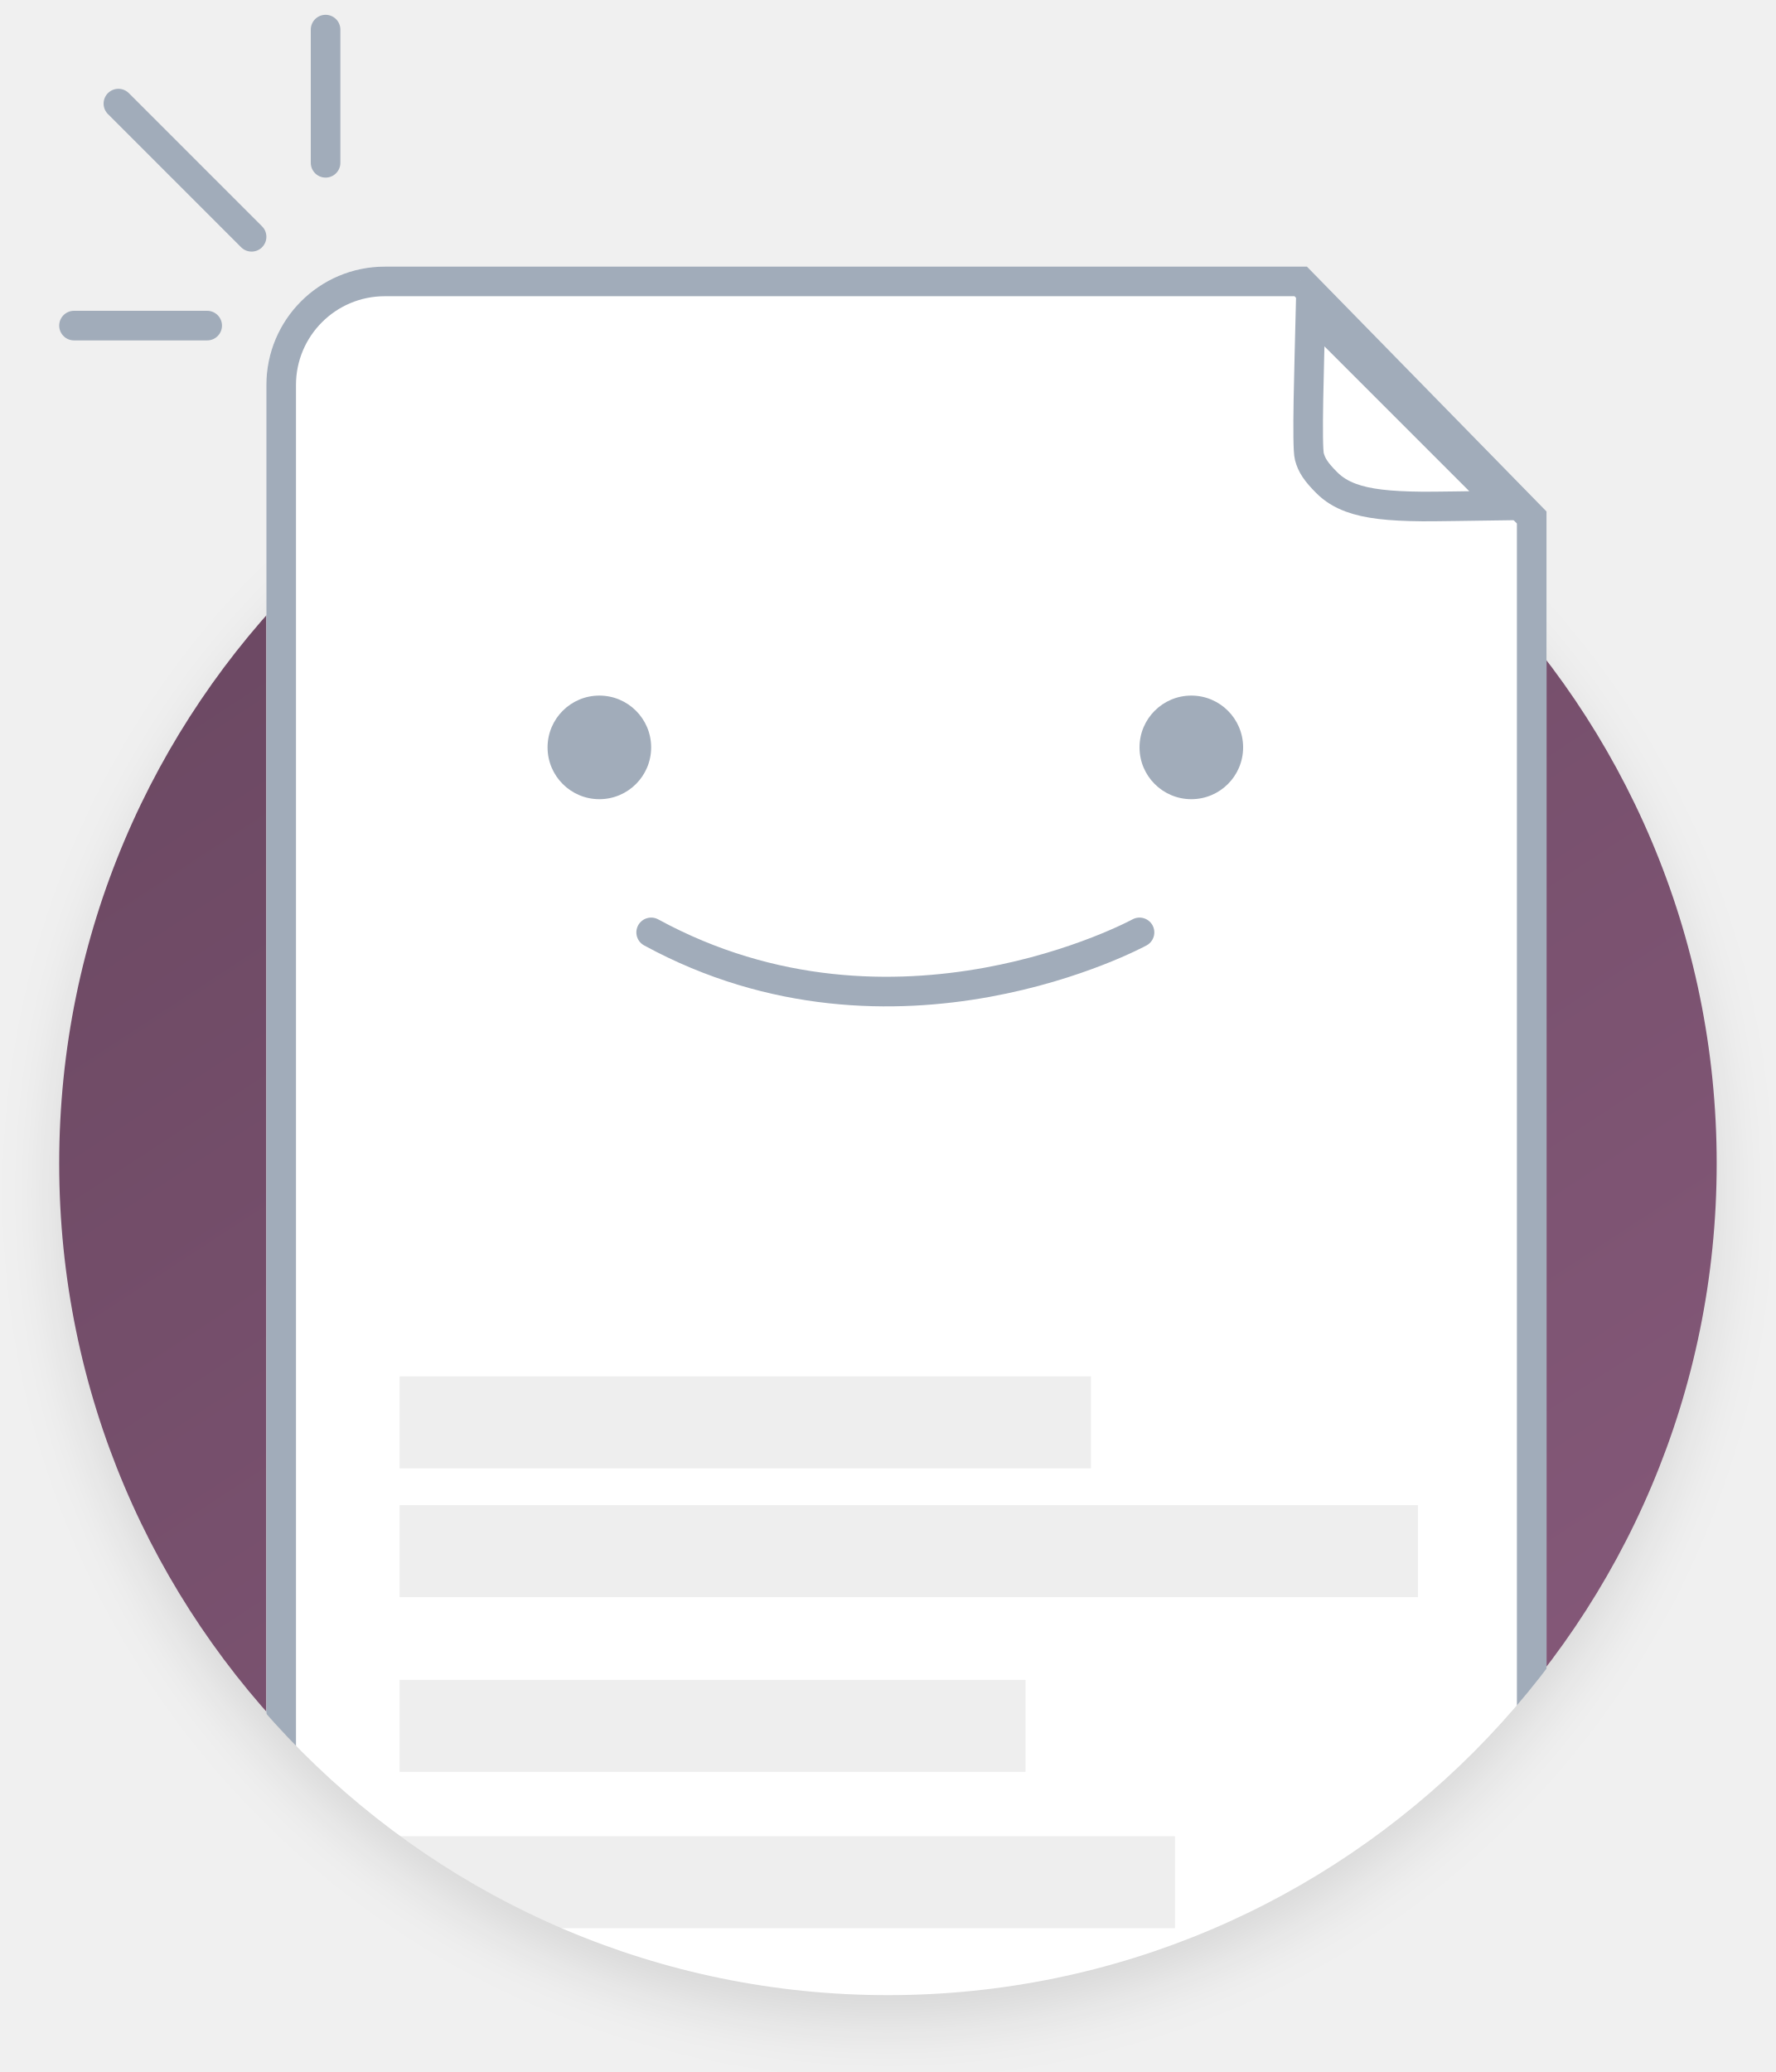
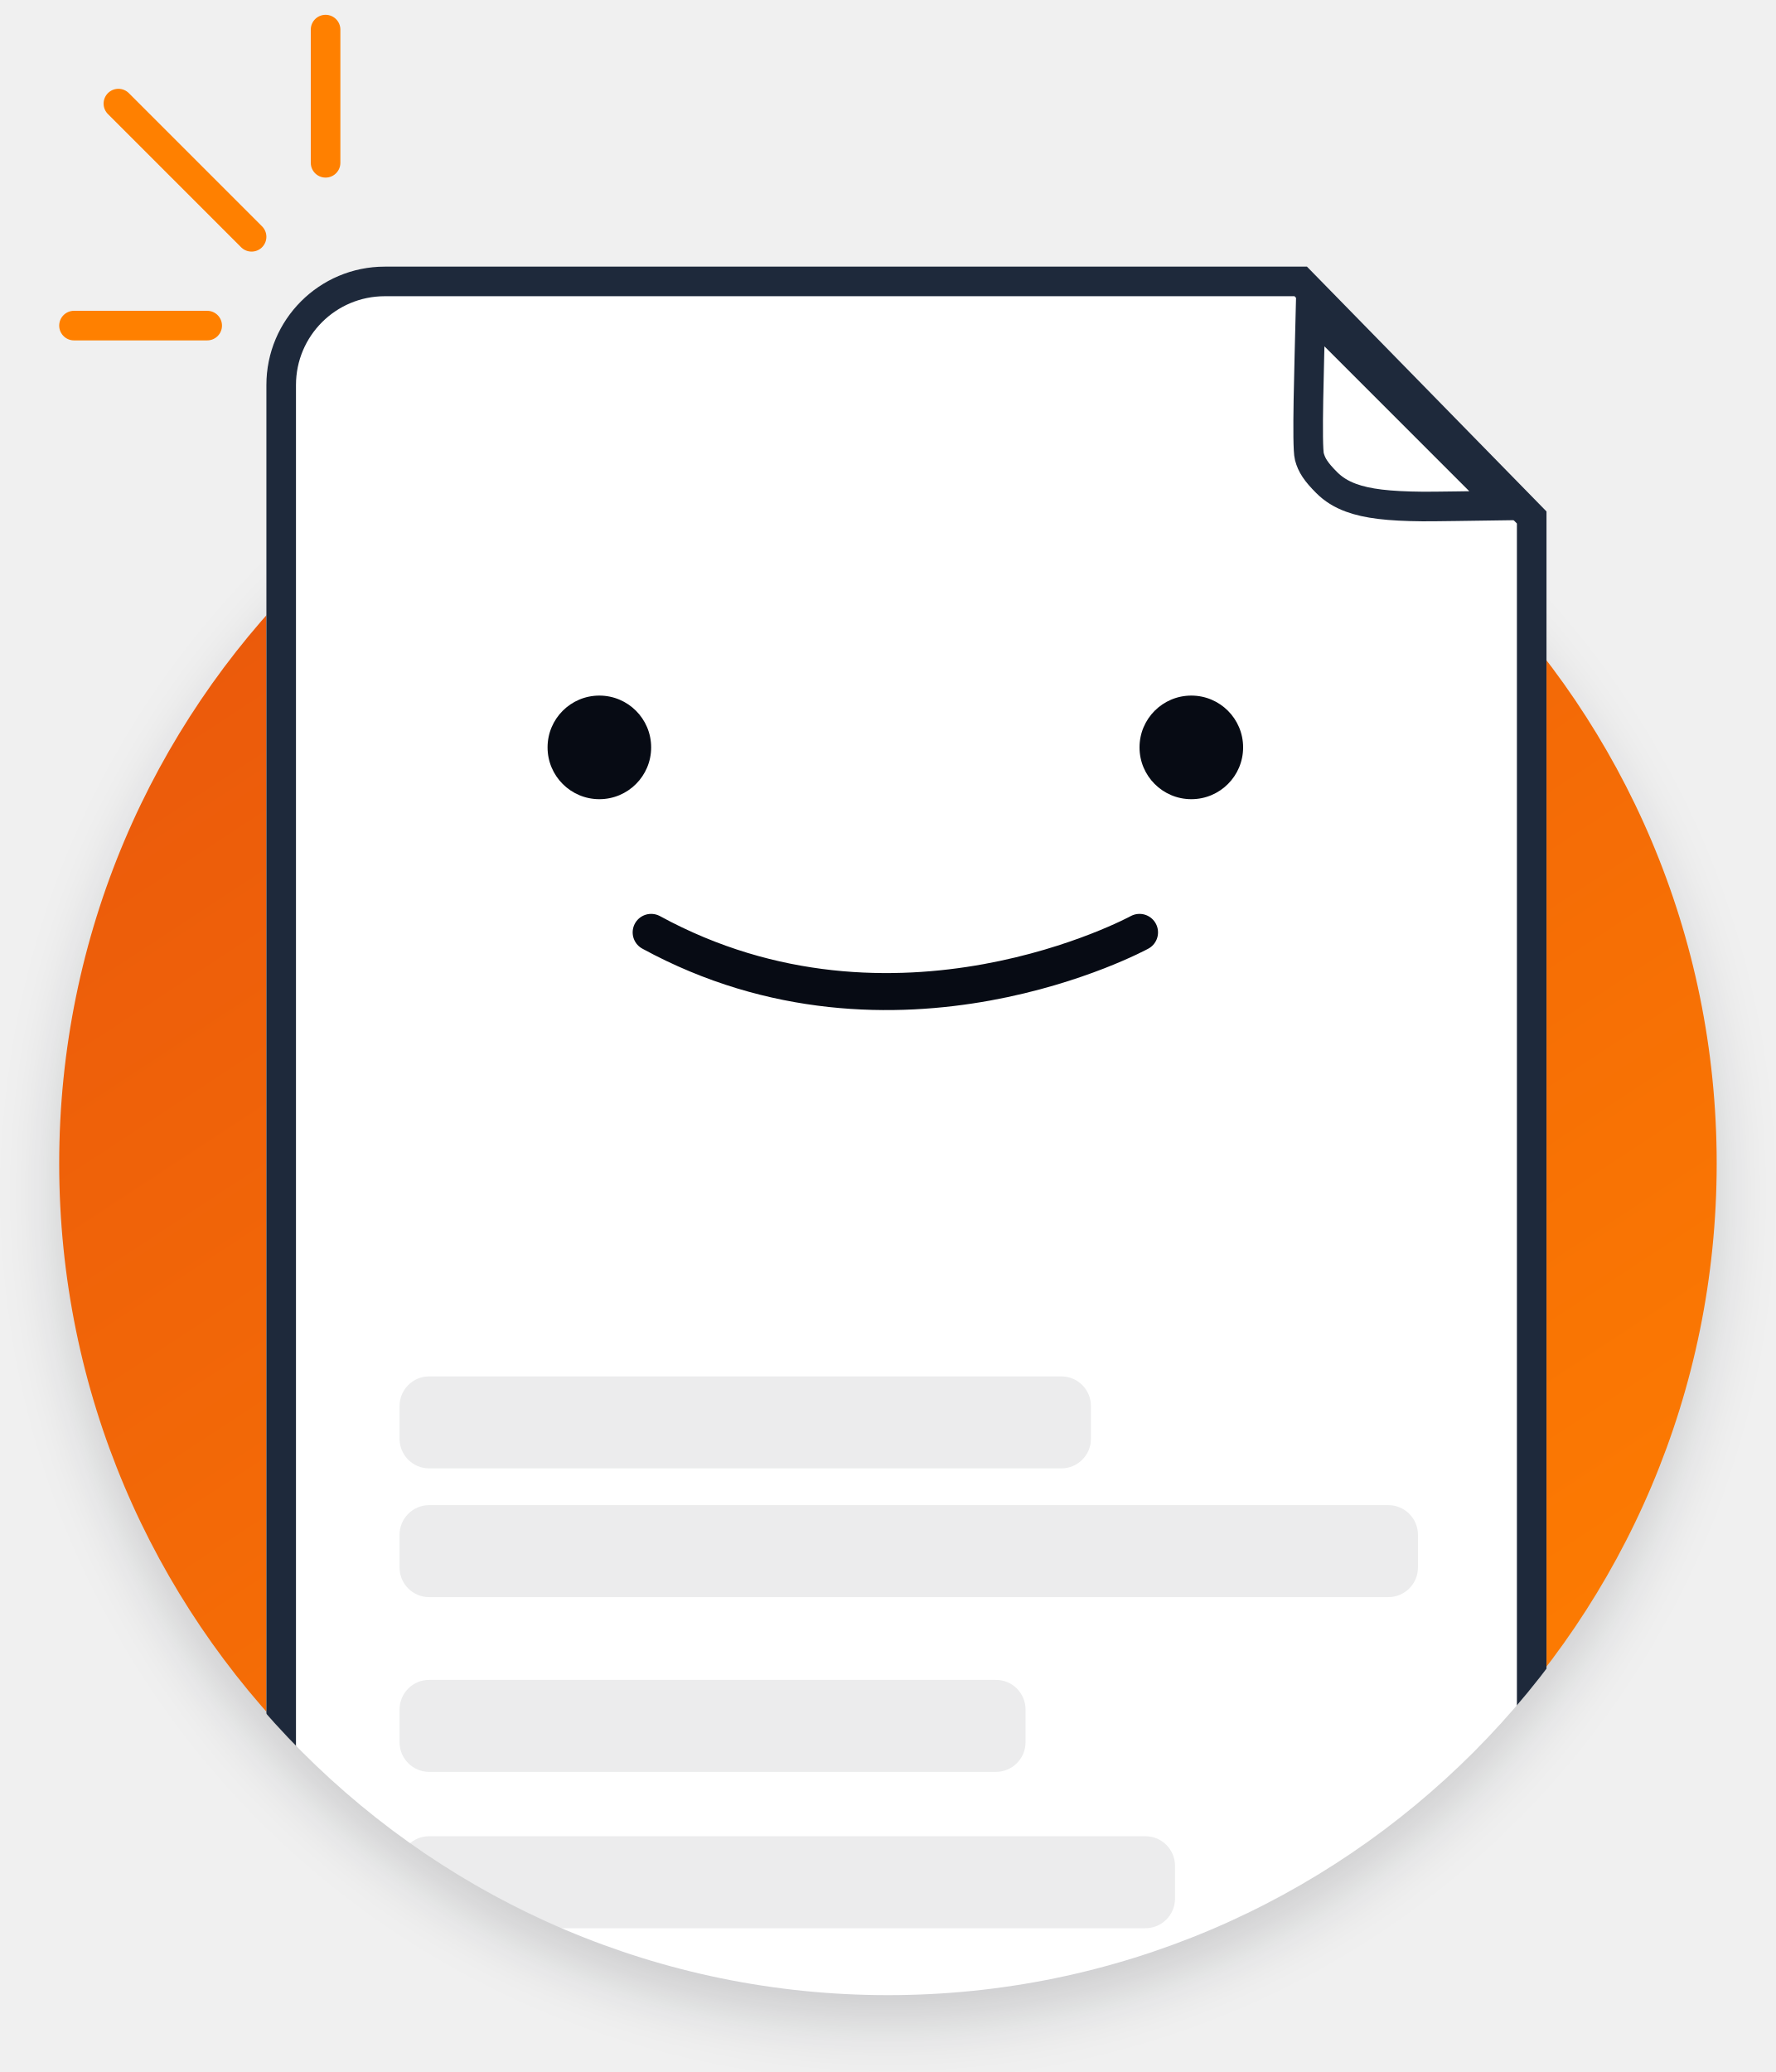
<svg xmlns="http://www.w3.org/2000/svg" xmlns:xlink="http://www.w3.org/1999/xlink" width="120" height="140" viewBox="0 0 120 140">
  <defs>
    <linearGradient id="empty_state_file_happy-c" x1="91.284%" x2="25.707%" y1="100%" y2="0%">
-       <stop offset="0%" stop-color="#875A7B" />
-       <stop offset="100%" stop-color="#6B4862" />
+       <stop offset="0%" stop-color="#FF8000" />
+       <stop offset="100%" stop-color="#EA580C" />
    </linearGradient>
    <circle id="empty_state_file_happy-b" cx="56" cy="76.614" r="56" />
    <filter id="empty_state_file_happy-a" width="112.5%" height="112.5%" x="-6.2%" y="-4.5%" filterUnits="objectBoundingBox">
      <feOffset dy="2" in="SourceAlpha" result="shadowOffsetOuter1" />
      <feGaussianBlur in="shadowOffsetOuter1" result="shadowBlurOuter1" stdDeviation="2" />
-       <feColorMatrix in="shadowBlurOuter1" values="0 0 0 0 0   0 0 0 0 0   0 0 0 0 0  0 0 0 0.106 0" />
+       <feColorMatrix in="shadowBlurOuter1" values="0 0 0 0 0.027   0 0 0 0 0.043   0 0 0 0 0.078  0 0 0 0.16 0" />
    </filter>
    <path id="empty_state_file_happy-d" d="M56,122.807 C86.928,122.807 112,97.672 112,66.667 C112,59.661 112,37.438 112,0 L0,0 C0,23.774 0,45.996 0,66.667 C0,97.672 25.072,122.807 56,122.807 Z" />
-     <path id="empty_state_file_happy-f" d="M22,6.015 L84.315,6.015 L100.5,22.556 L100.5,114.83 L100.5,114.83 C100.5,124.218 92.889,131.83 83.5,131.83 L31,131.83 L31,131.83 C21.611,131.83 14,124.218 14,114.83 L14,14.015 L14,14.015 C14,9.597 17.582,6.015 22,6.015 Z" />
+     <path id="empty_state_file_happy-f" d="M22,6.015 L84.315,6.015 L100.5,22.556 L100.5,114.83 C100.5,124.218 92.889,131.83 83.5,131.83 L31,131.83 C21.611,131.83 14,124.218 14,114.83 L14,14.015 C14,9.597 17.582,6.015 22,6.015 Z" />
  </defs>
  <g fill="none" fill-rule="evenodd" transform="translate(4 2)">
-     <use fill="#000" filter="url(#empty_state_file_happy-a)" xlink:href="#empty_state_file_happy-b" />
+     <use fill="#070B14" filter="url(#empty_state_file_happy-a)" xlink:href="#empty_state_file_happy-b" />
    <use fill="url(#empty_state_file_happy-c)" xlink:href="#empty_state_file_happy-b" />
    <g transform="translate(0 10)">
      <mask id="empty_state_file_happy-e" fill="#fff">
        <use xlink:href="#empty_state_file_happy-d" />
      </mask>
      <g mask="url(#empty_state_file_happy-e)">
-         <use fill="#FFF" xlink:href="#empty_state_file_happy-f" />
-         <path stroke="#A1ACBA" stroke-width="2" d="M99.5,22.964 L83.894,7.015 L22,7.015 C18.134,7.015 15,10.149 15,14.015 L15,114.83 C15,123.666 22.163,130.83 31,130.83 L83.5,130.83 C92.337,130.83 99.5,123.666 99.5,114.83 L99.5,22.964 Z" />
+         <use fill="#FFFFFF" xlink:href="#empty_state_file_happy-f" />
+         <path stroke="#1E293B" stroke-width="2" d="M99.5,22.964 L83.894,7.015 L22,7.015 C18.134,7.015 15,10.149 15,14.015 L15,114.83 C15,123.666 22.163,130.83 31,130.83 L83.5,130.83 C92.337,130.83 99.5,123.666 99.5,114.83 L99.5,22.964 Z" />
      </g>
-       <path stroke="#A1ACBA" stroke-width="2" d="M84.8,27.505 C87.406,25.022 91.415,21.266 91.788,20.627 C92.092,20.105 92.201,19.57 92.201,18.554 C92.201,17.921 92.06,17.314 91.766,16.678 C91.275,15.614 90.368,14.469 88.765,12.838 C88.239,12.302 86.319,10.445 84.8,8.968 L84.8,27.505 Z" mask="url(#empty_state_file_happy-e)" transform="rotate(135 88.5 18.226)" />
-       <g fill="#000" mask="url(#empty_state_file_happy-e)" opacity=".07">
+       <path stroke="#1E293B" stroke-width="2" d="M84.8,27.505 C87.406,25.022 91.415,21.266 91.788,20.627 C92.092,20.105 92.201,19.57 92.201,18.554 C92.201,17.921 92.06,17.314 91.766,16.678 C91.275,15.614 90.368,14.469 88.765,12.838 C88.239,12.302 86.319,10.445 84.8,8.968 L84.8,27.505 Z" mask="url(#empty_state_file_happy-e)" transform="rotate(135 88.5 18.226)" />
+       <g fill="#070B14" mask="url(#empty_state_file_happy-e)" opacity=".08">
        <g transform="translate(23 81)">
-           <rect width="46.716" height="6.214" />
-           <rect width="68.812" height="6.214" y="8.7" />
-           <rect width="42.297" height="6.214" y="20.506" />
-           <rect width="52.398" height="6.214" y="31.07" />
+           <rect width="46.716" height="6.214" rx="2" />
+           <rect width="68.812" height="6.214" y="8.7" rx="2" />
+           <rect width="42.297" height="6.214" y="20.506" rx="2" />
+           <rect width="52.398" height="6.214" y="31.07" rx="2" />
        </g>
      </g>
    </g>
-     <path stroke="#A1ACBA" stroke-linecap="round" stroke-width="2" d="M13 14L4 5M18 9L18 0M1 20L10 20" />
+     <path stroke="#FF8000" stroke-linecap="round" stroke-width="2" d="M13 14L4 5M18 9L18 0M1 20L10 20" />
    <g transform="translate(28.491 43.21)">
-       <path stroke="#A1ACBA" stroke-linecap="round" stroke-linejoin="round" stroke-width="2" d="M11.509,17.789 C28.009,26.789 44.509,17.789 44.509,17.789" />
-       <circle cx="48.009" cy="5.289" r="3.5" fill="#A1ACBA" />
-       <circle cx="8.009" cy="5.289" r="3.5" fill="#A1ACBA" />
+       <path stroke="#070B14" stroke-linecap="round" stroke-linejoin="round" stroke-width="2.5" d="M11.509,17.789 C28.009,26.789 44.509,17.789 44.509,17.789" />
+       <circle cx="48.009" cy="5.289" r="3.5" fill="#070B14" />
+       <circle cx="8.009" cy="5.289" r="3.5" fill="#070B14" />
    </g>
  </g>
</svg>
